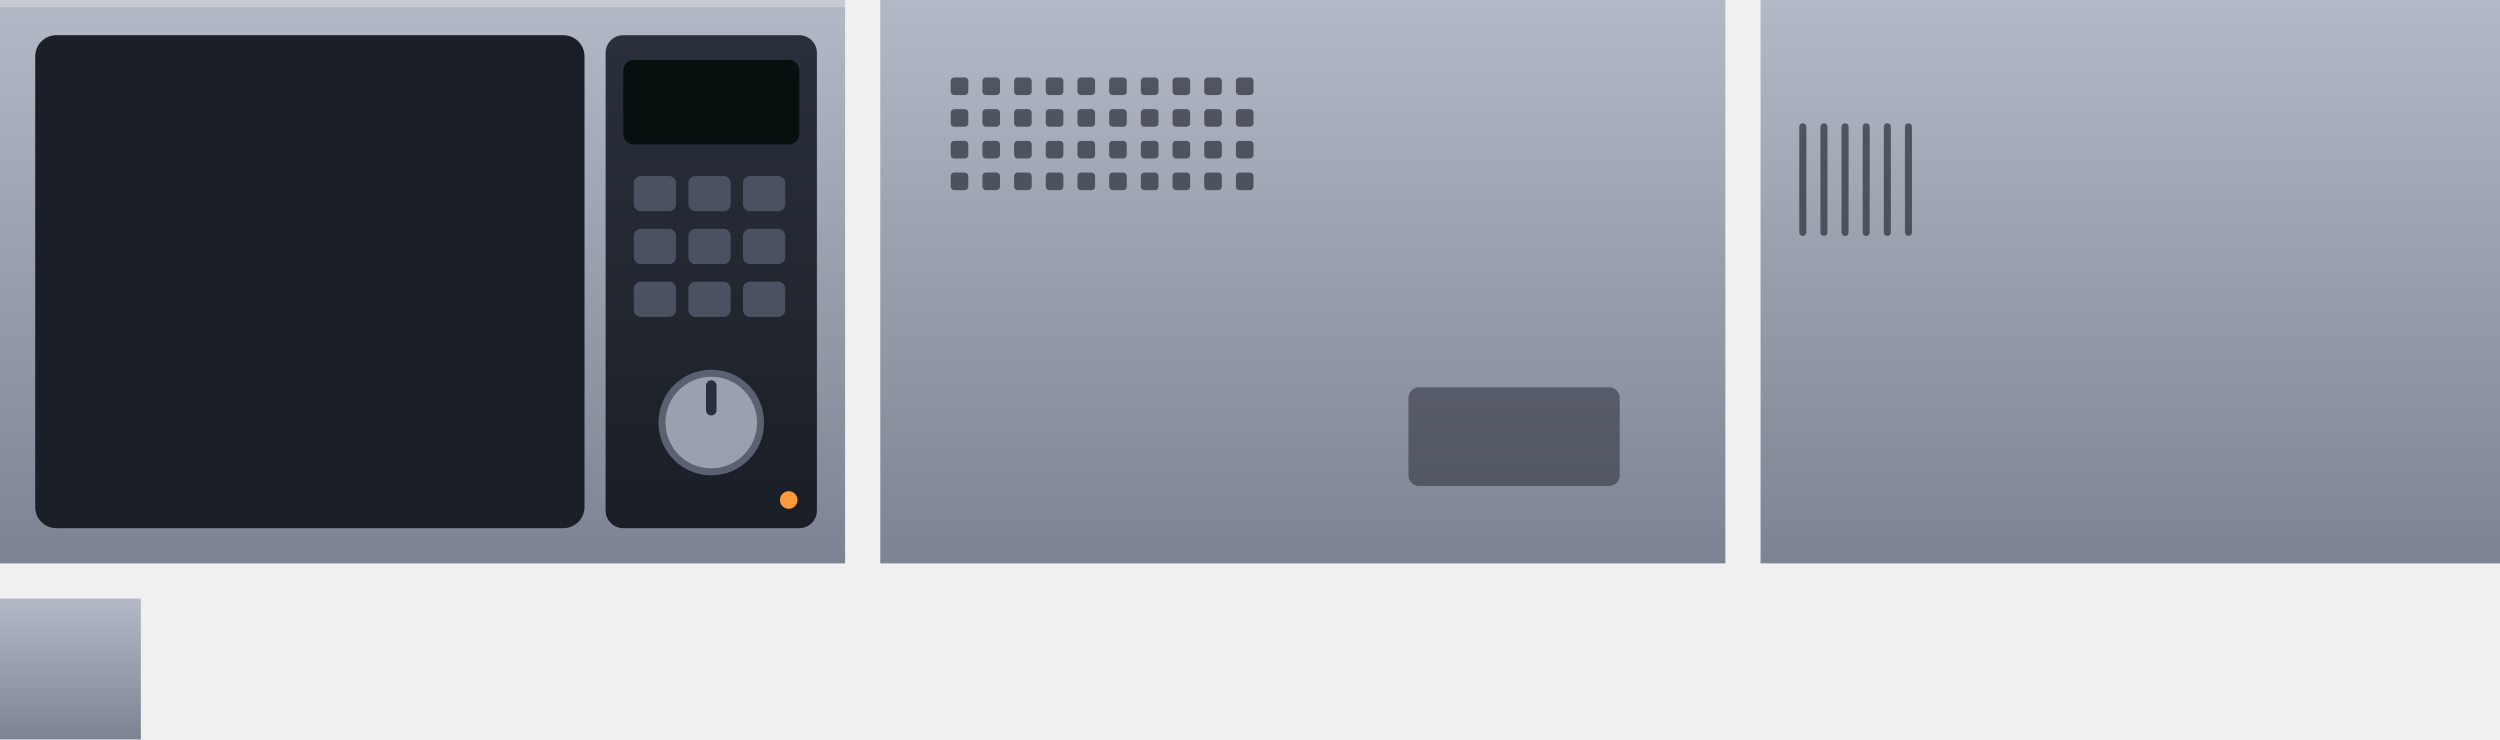
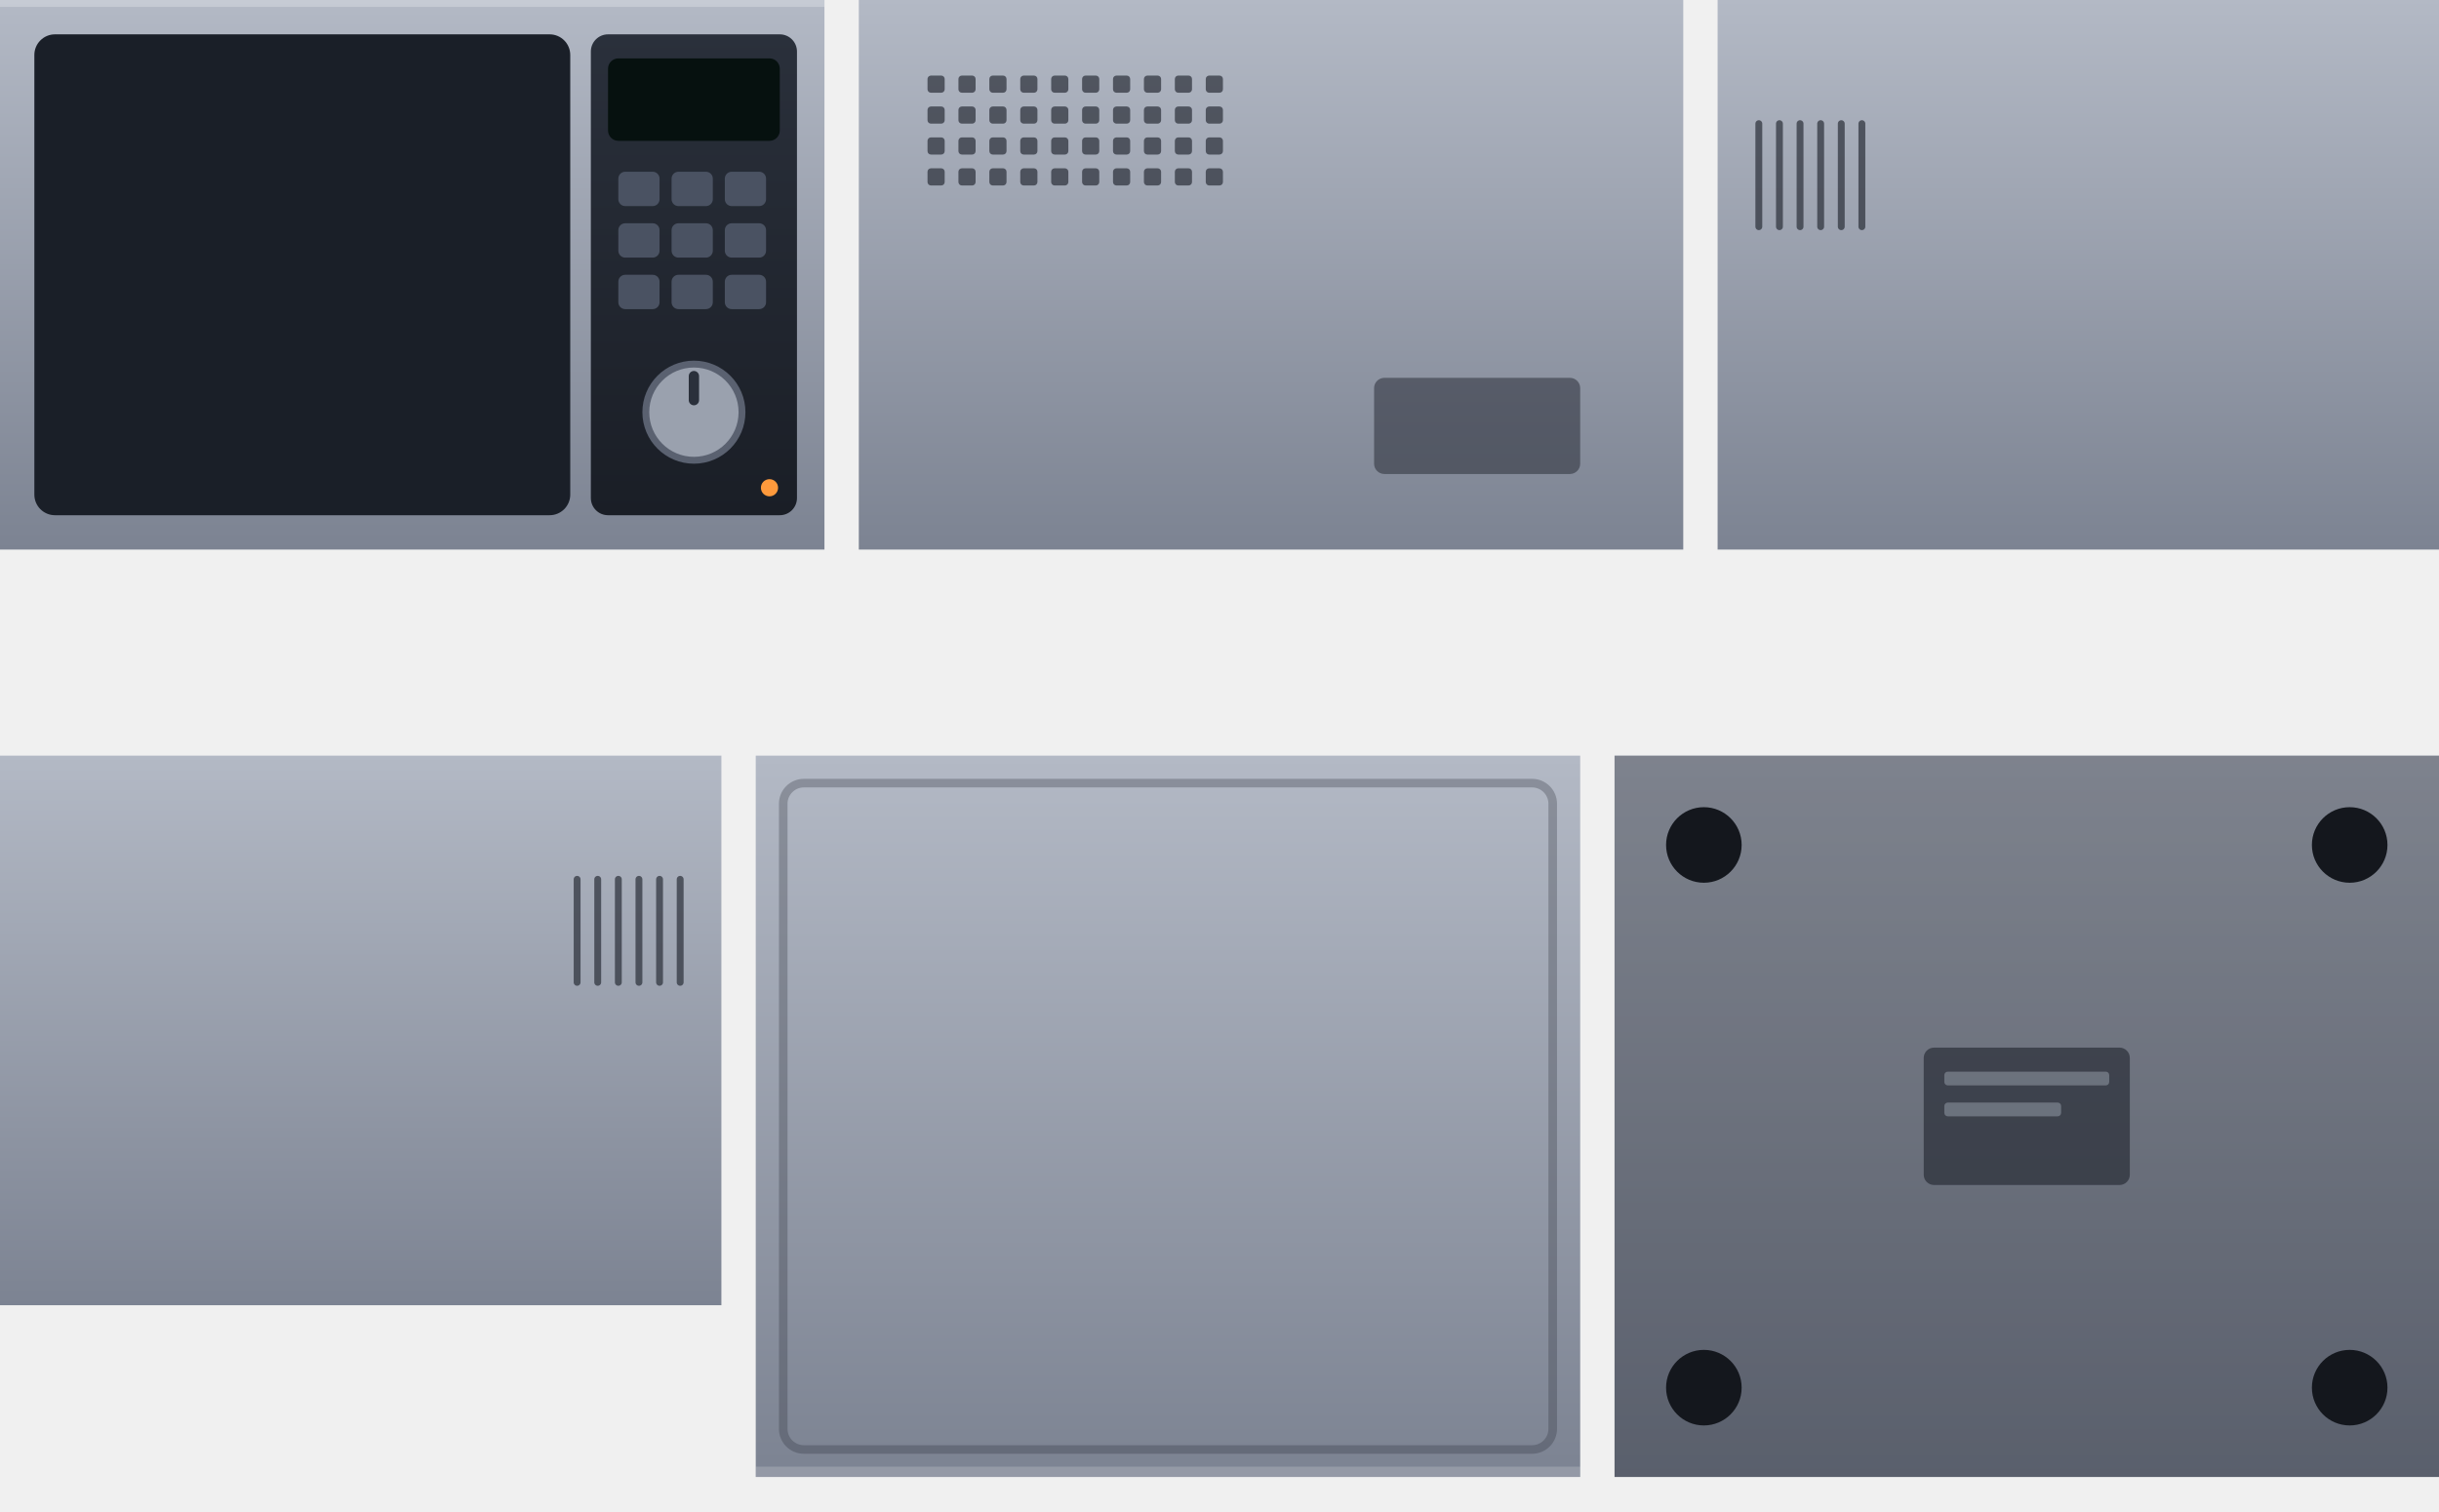
- <svg xmlns="http://www.w3.org/2000/svg" width="710" height="210" viewBox="0 0 710 210">
+ <svg xmlns="http://www.w3.org/2000/svg" width="710" height="440" viewBox="0 0 710 440">
  <defs>
    <linearGradient id="body" x1="0" y1="0" x2="0" y2="1">
      <stop offset="0" stop-color="#b3b9c5" />
      <stop offset="1" stop-color="#7c8392" />
    </linearGradient>
    <linearGradient id="panel" x1="0" y1="0" x2="0" y2="1">
      <stop offset="0" stop-color="#2a303b" />
      <stop offset="1" stop-color="#1a1e26" />
    </linearGradient>
  </defs>
  <g transform="translate(0 0)">
    <rect width="240" height="160" fill="url(#body)" />
    <rect width="240" height="2" fill="#ffffff" opacity="0.25" />
    <rect x="10" y="10" width="156" height="140" rx="6" fill="#1a1f28" />
    <rect x="172" y="10" width="60" height="140" rx="5" fill="url(#panel)" />
    <rect x="177" y="17" width="50" height="24" rx="3" fill="#06110f" />
    <rect x="180" y="50" width="12" height="10" rx="2" fill="#4a5262" />
    <rect x="195.5" y="50" width="12" height="10" rx="2" fill="#4a5262" />
    <rect x="211" y="50" width="12" height="10" rx="2" fill="#4a5262" />
    <rect x="180" y="65" width="12" height="10" rx="2" fill="#4a5262" />
    <rect x="195.5" y="65" width="12" height="10" rx="2" fill="#4a5262" />
    <rect x="211" y="65" width="12" height="10" rx="2" fill="#4a5262" />
    <rect x="180" y="80" width="12" height="10" rx="2" fill="#4a5262" />
    <rect x="195.5" y="80" width="12" height="10" rx="2" fill="#4a5262" />
    <rect x="211" y="80" width="12" height="10" rx="2" fill="#4a5262" />
    <circle cx="202" cy="120" r="14" fill="#9aa1ae" stroke="#5a6170" stroke-width="2" />
    <rect x="200.5" y="108" width="3" height="10" rx="1.5" fill="#2a303b" />
    <circle cx="224" cy="142" r="2.5" fill="#ff9a3c" />
  </g>
  <g transform="translate(250 0)">
    <rect width="240" height="160" fill="url(#body)" />
    <rect x="20" y="22" width="5" height="5" rx="1" fill="#2a2e38" opacity="0.7" />
    <rect x="29" y="22" width="5" height="5" rx="1" fill="#2a2e38" opacity="0.7" />
    <rect x="38" y="22" width="5" height="5" rx="1" fill="#2a2e38" opacity="0.7" />
    <rect x="47" y="22" width="5" height="5" rx="1" fill="#2a2e38" opacity="0.7" />
    <rect x="56" y="22" width="5" height="5" rx="1" fill="#2a2e38" opacity="0.7" />
    <rect x="65" y="22" width="5" height="5" rx="1" fill="#2a2e38" opacity="0.7" />
    <rect x="74" y="22" width="5" height="5" rx="1" fill="#2a2e38" opacity="0.7" />
    <rect x="83" y="22" width="5" height="5" rx="1" fill="#2a2e38" opacity="0.7" />
    <rect x="92" y="22" width="5" height="5" rx="1" fill="#2a2e38" opacity="0.7" />
    <rect x="101" y="22" width="5" height="5" rx="1" fill="#2a2e38" opacity="0.7" />
    <rect x="20" y="31" width="5" height="5" rx="1" fill="#2a2e38" opacity="0.7" />
    <rect x="29" y="31" width="5" height="5" rx="1" fill="#2a2e38" opacity="0.7" />
    <rect x="38" y="31" width="5" height="5" rx="1" fill="#2a2e38" opacity="0.7" />
    <rect x="47" y="31" width="5" height="5" rx="1" fill="#2a2e38" opacity="0.7" />
    <rect x="56" y="31" width="5" height="5" rx="1" fill="#2a2e38" opacity="0.7" />
    <rect x="65" y="31" width="5" height="5" rx="1" fill="#2a2e38" opacity="0.7" />
    <rect x="74" y="31" width="5" height="5" rx="1" fill="#2a2e38" opacity="0.7" />
    <rect x="83" y="31" width="5" height="5" rx="1" fill="#2a2e38" opacity="0.7" />
    <rect x="92" y="31" width="5" height="5" rx="1" fill="#2a2e38" opacity="0.7" />
    <rect x="101" y="31" width="5" height="5" rx="1" fill="#2a2e38" opacity="0.7" />
    <rect x="20" y="40" width="5" height="5" rx="1" fill="#2a2e38" opacity="0.7" />
    <rect x="29" y="40" width="5" height="5" rx="1" fill="#2a2e38" opacity="0.7" />
    <rect x="38" y="40" width="5" height="5" rx="1" fill="#2a2e38" opacity="0.7" />
    <rect x="47" y="40" width="5" height="5" rx="1" fill="#2a2e38" opacity="0.7" />
    <rect x="56" y="40" width="5" height="5" rx="1" fill="#2a2e38" opacity="0.7" />
    <rect x="65" y="40" width="5" height="5" rx="1" fill="#2a2e38" opacity="0.7" />
    <rect x="74" y="40" width="5" height="5" rx="1" fill="#2a2e38" opacity="0.7" />
    <rect x="83" y="40" width="5" height="5" rx="1" fill="#2a2e38" opacity="0.7" />
    <rect x="92" y="40" width="5" height="5" rx="1" fill="#2a2e38" opacity="0.7" />
    <rect x="101" y="40" width="5" height="5" rx="1" fill="#2a2e38" opacity="0.7" />
    <rect x="20" y="49" width="5" height="5" rx="1" fill="#2a2e38" opacity="0.7" />
    <rect x="29" y="49" width="5" height="5" rx="1" fill="#2a2e38" opacity="0.7" />
    <rect x="38" y="49" width="5" height="5" rx="1" fill="#2a2e38" opacity="0.7" />
    <rect x="47" y="49" width="5" height="5" rx="1" fill="#2a2e38" opacity="0.7" />
    <rect x="56" y="49" width="5" height="5" rx="1" fill="#2a2e38" opacity="0.7" />
    <rect x="65" y="49" width="5" height="5" rx="1" fill="#2a2e38" opacity="0.7" />
    <rect x="74" y="49" width="5" height="5" rx="1" fill="#2a2e38" opacity="0.7" />
    <rect x="83" y="49" width="5" height="5" rx="1" fill="#2a2e38" opacity="0.7" />
    <rect x="92" y="49" width="5" height="5" rx="1" fill="#2a2e38" opacity="0.7" />
    <rect x="101" y="49" width="5" height="5" rx="1" fill="#2a2e38" opacity="0.7" />
    <rect x="150" y="110" width="60" height="28" rx="3" fill="#2a2e38" opacity="0.55" />
  </g>
  <g transform="translate(500 0)">
    <rect width="210" height="160" fill="url(#body)" />
    <line x1="12" y1="36" x2="12" y2="66" stroke="#2a2e38" stroke-width="2" stroke-linecap="round" opacity="0.7" />
    <line x1="18" y1="36" x2="18" y2="66" stroke="#2a2e38" stroke-width="2" stroke-linecap="round" opacity="0.7" />
    <line x1="24" y1="36" x2="24" y2="66" stroke="#2a2e38" stroke-width="2" stroke-linecap="round" opacity="0.7" />
    <line x1="30" y1="36" x2="30" y2="66" stroke="#2a2e38" stroke-width="2" stroke-linecap="round" opacity="0.7" />
    <line x1="36" y1="36" x2="36" y2="66" stroke="#2a2e38" stroke-width="2" stroke-linecap="round" opacity="0.7" />
    <line x1="42" y1="36" x2="42" y2="66" stroke="#2a2e38" stroke-width="2" stroke-linecap="round" opacity="0.7" />
  </g>
-   <g transform="translate(0 170)">
-     <rect width="40" height="40" fill="url(#body)" />
+   <g transform="translate(0 220)">
+     <rect width="210" height="160" fill="url(#body)" />
+     <line x1="198" y1="36" x2="198" y2="66" stroke="#2a2e38" stroke-width="2" stroke-linecap="round" opacity="0.7" />
+     <line x1="192" y1="36" x2="192" y2="66" stroke="#2a2e38" stroke-width="2" stroke-linecap="round" opacity="0.7" />
+     <line x1="186" y1="36" x2="186" y2="66" stroke="#2a2e38" stroke-width="2" stroke-linecap="round" opacity="0.7" />
+     <line x1="180" y1="36" x2="180" y2="66" stroke="#2a2e38" stroke-width="2" stroke-linecap="round" opacity="0.7" />
+     <line x1="174" y1="36" x2="174" y2="66" stroke="#2a2e38" stroke-width="2" stroke-linecap="round" opacity="0.7" />
+     <line x1="168" y1="36" x2="168" y2="66" stroke="#2a2e38" stroke-width="2" stroke-linecap="round" opacity="0.7" />
+   </g>
+   <g transform="translate(220 220)">
+     <rect width="240" height="210" fill="url(#body)" />
+     <rect x="8" y="8" width="224" height="194" rx="6" fill="none" stroke="#2a2e38" stroke-width="2.5" opacity="0.3" />
+     <rect y="207" width="240" height="3" fill="#ffffff" opacity="0.18" />
+   </g>
+   <g transform="translate(470 220)">
+     <rect width="240" height="210" fill="url(#body)" />
+     <rect width="240" height="210" fill="#1a1e26" opacity="0.35" />
+     <rect x="90" y="85" width="60" height="40" rx="3" fill="#2a2e38" opacity="0.7" />
+     <rect x="96" y="92" width="48" height="4" rx="1" fill="#9aa1ae" opacity="0.5" />
+     <rect x="96" y="101" width="34" height="4" rx="1" fill="#9aa1ae" opacity="0.5" />
+     <circle cx="26" cy="26" r="11" fill="#14171d" />
+     <circle cx="214" cy="26" r="11" fill="#14171d" />
+     <circle cx="26" cy="184" r="11" fill="#14171d" />
+     <circle cx="214" cy="184" r="11" fill="#14171d" />
  </g>
</svg>
